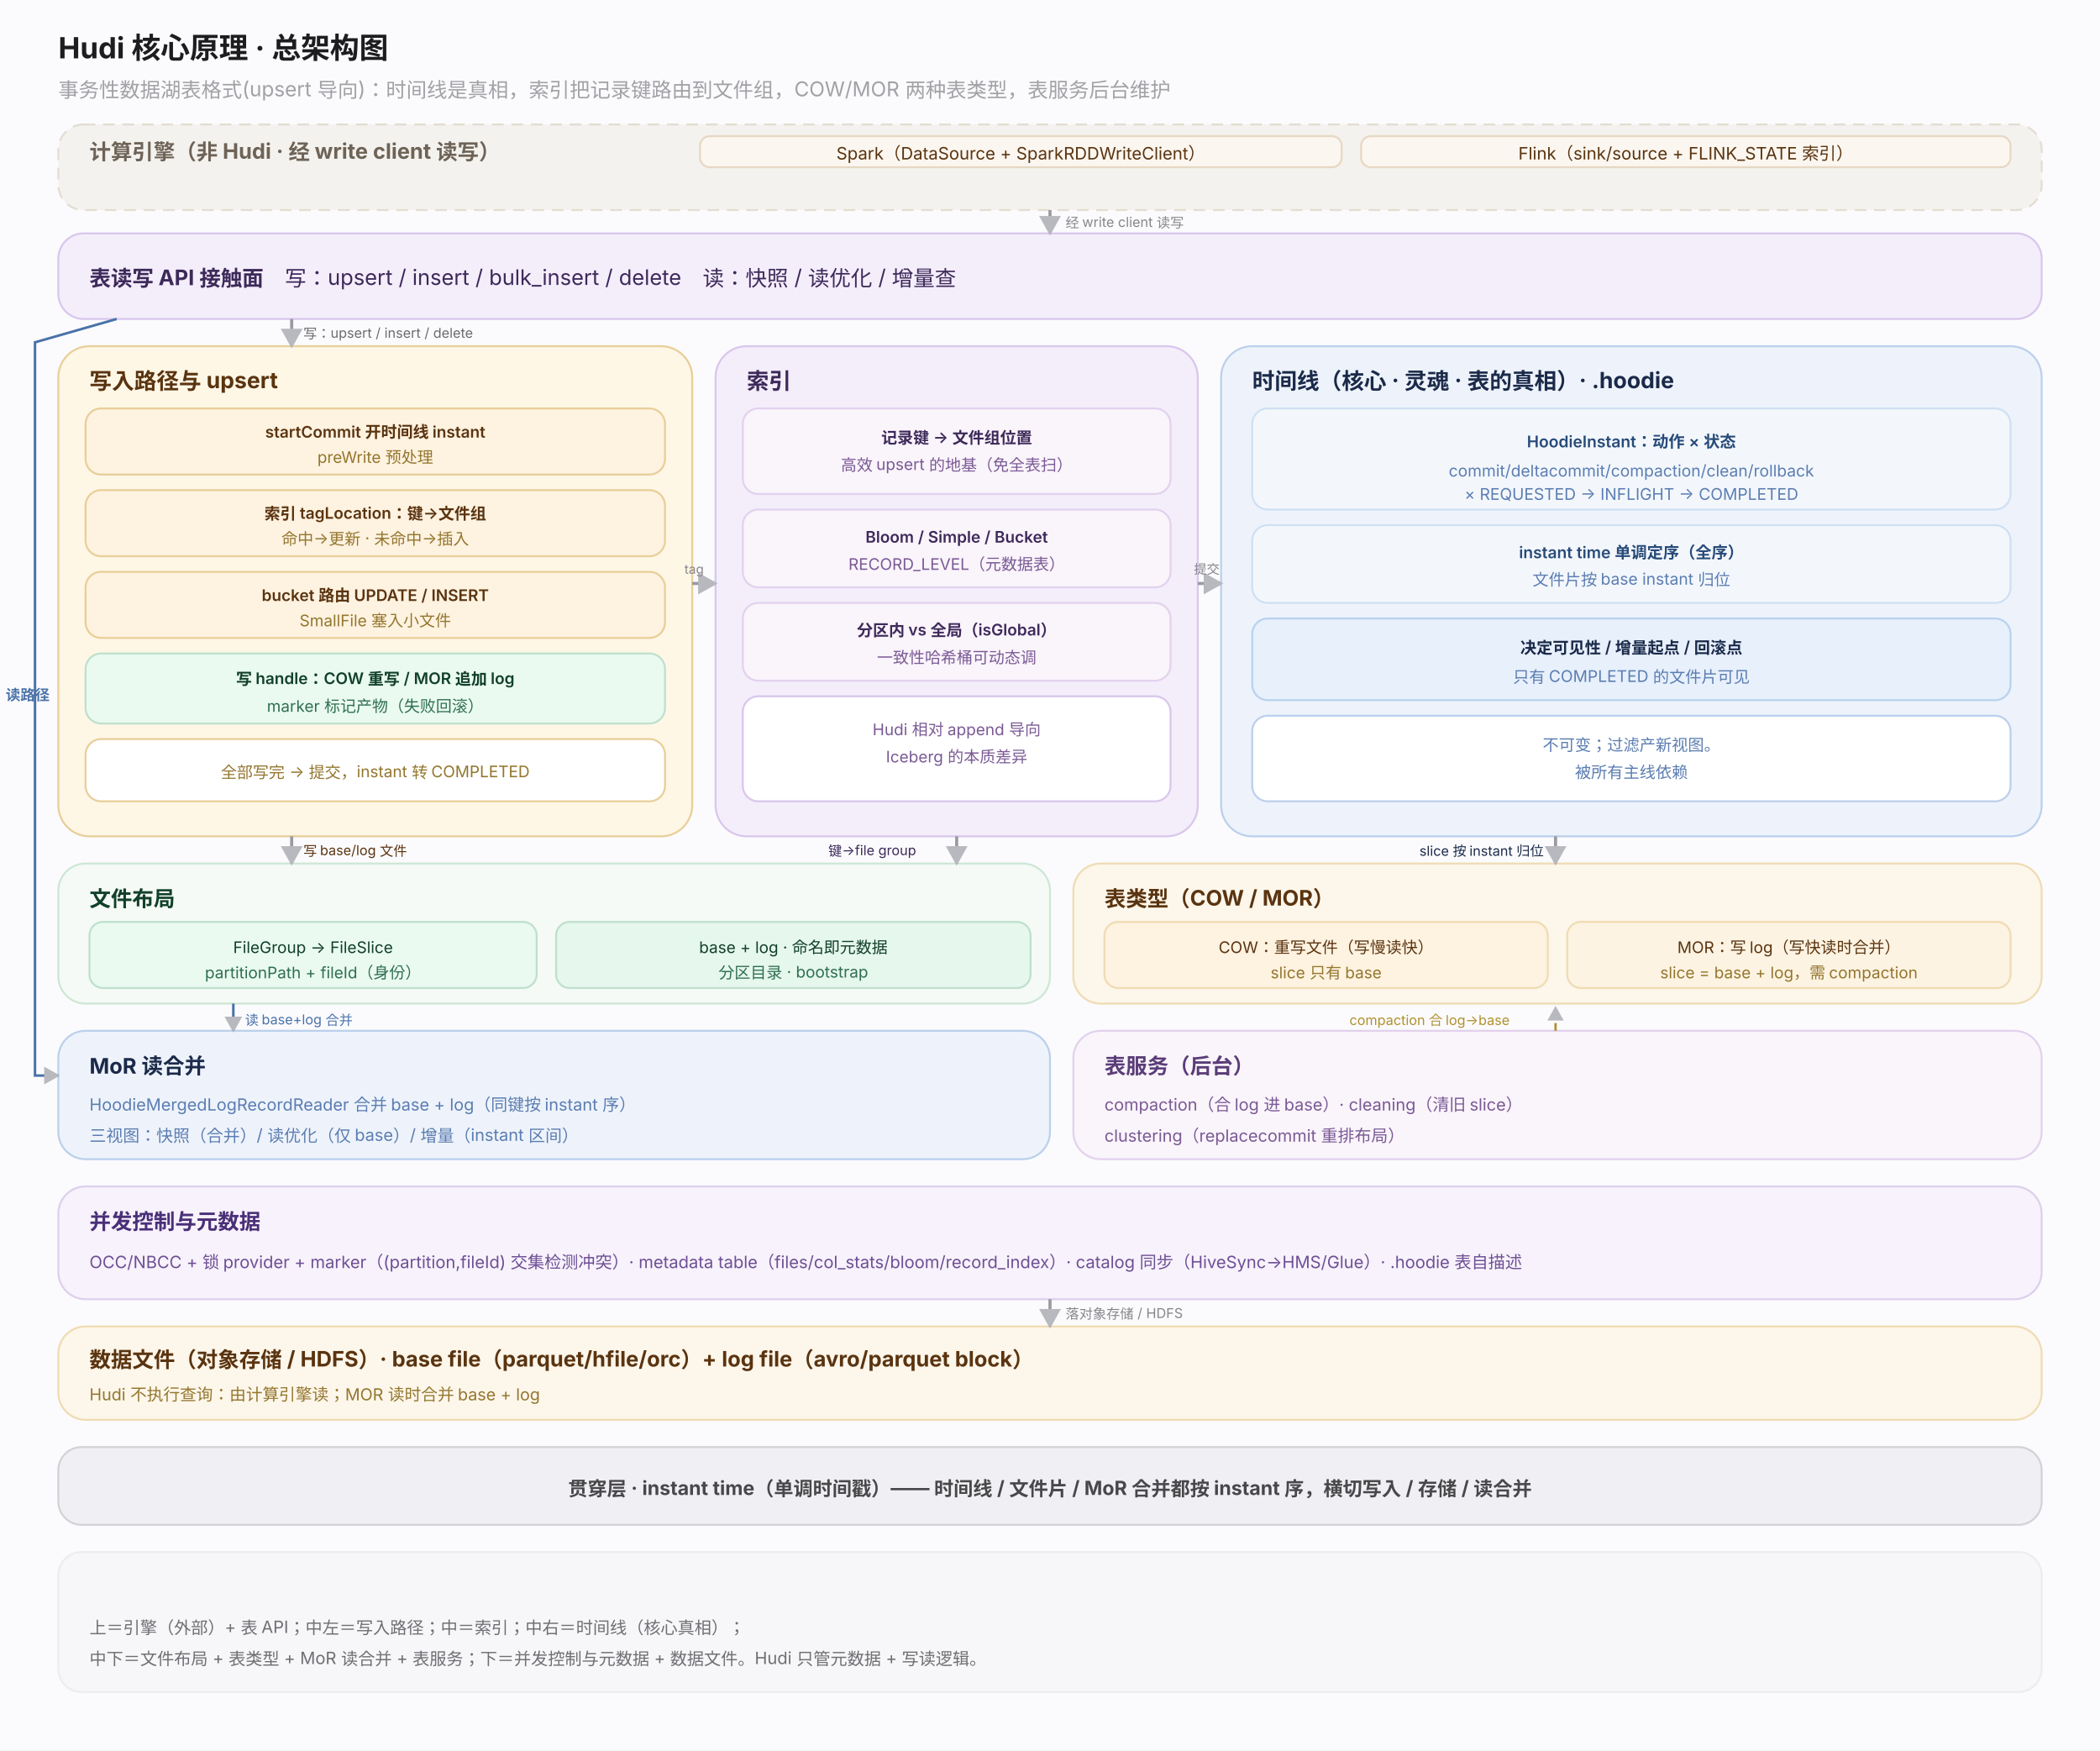
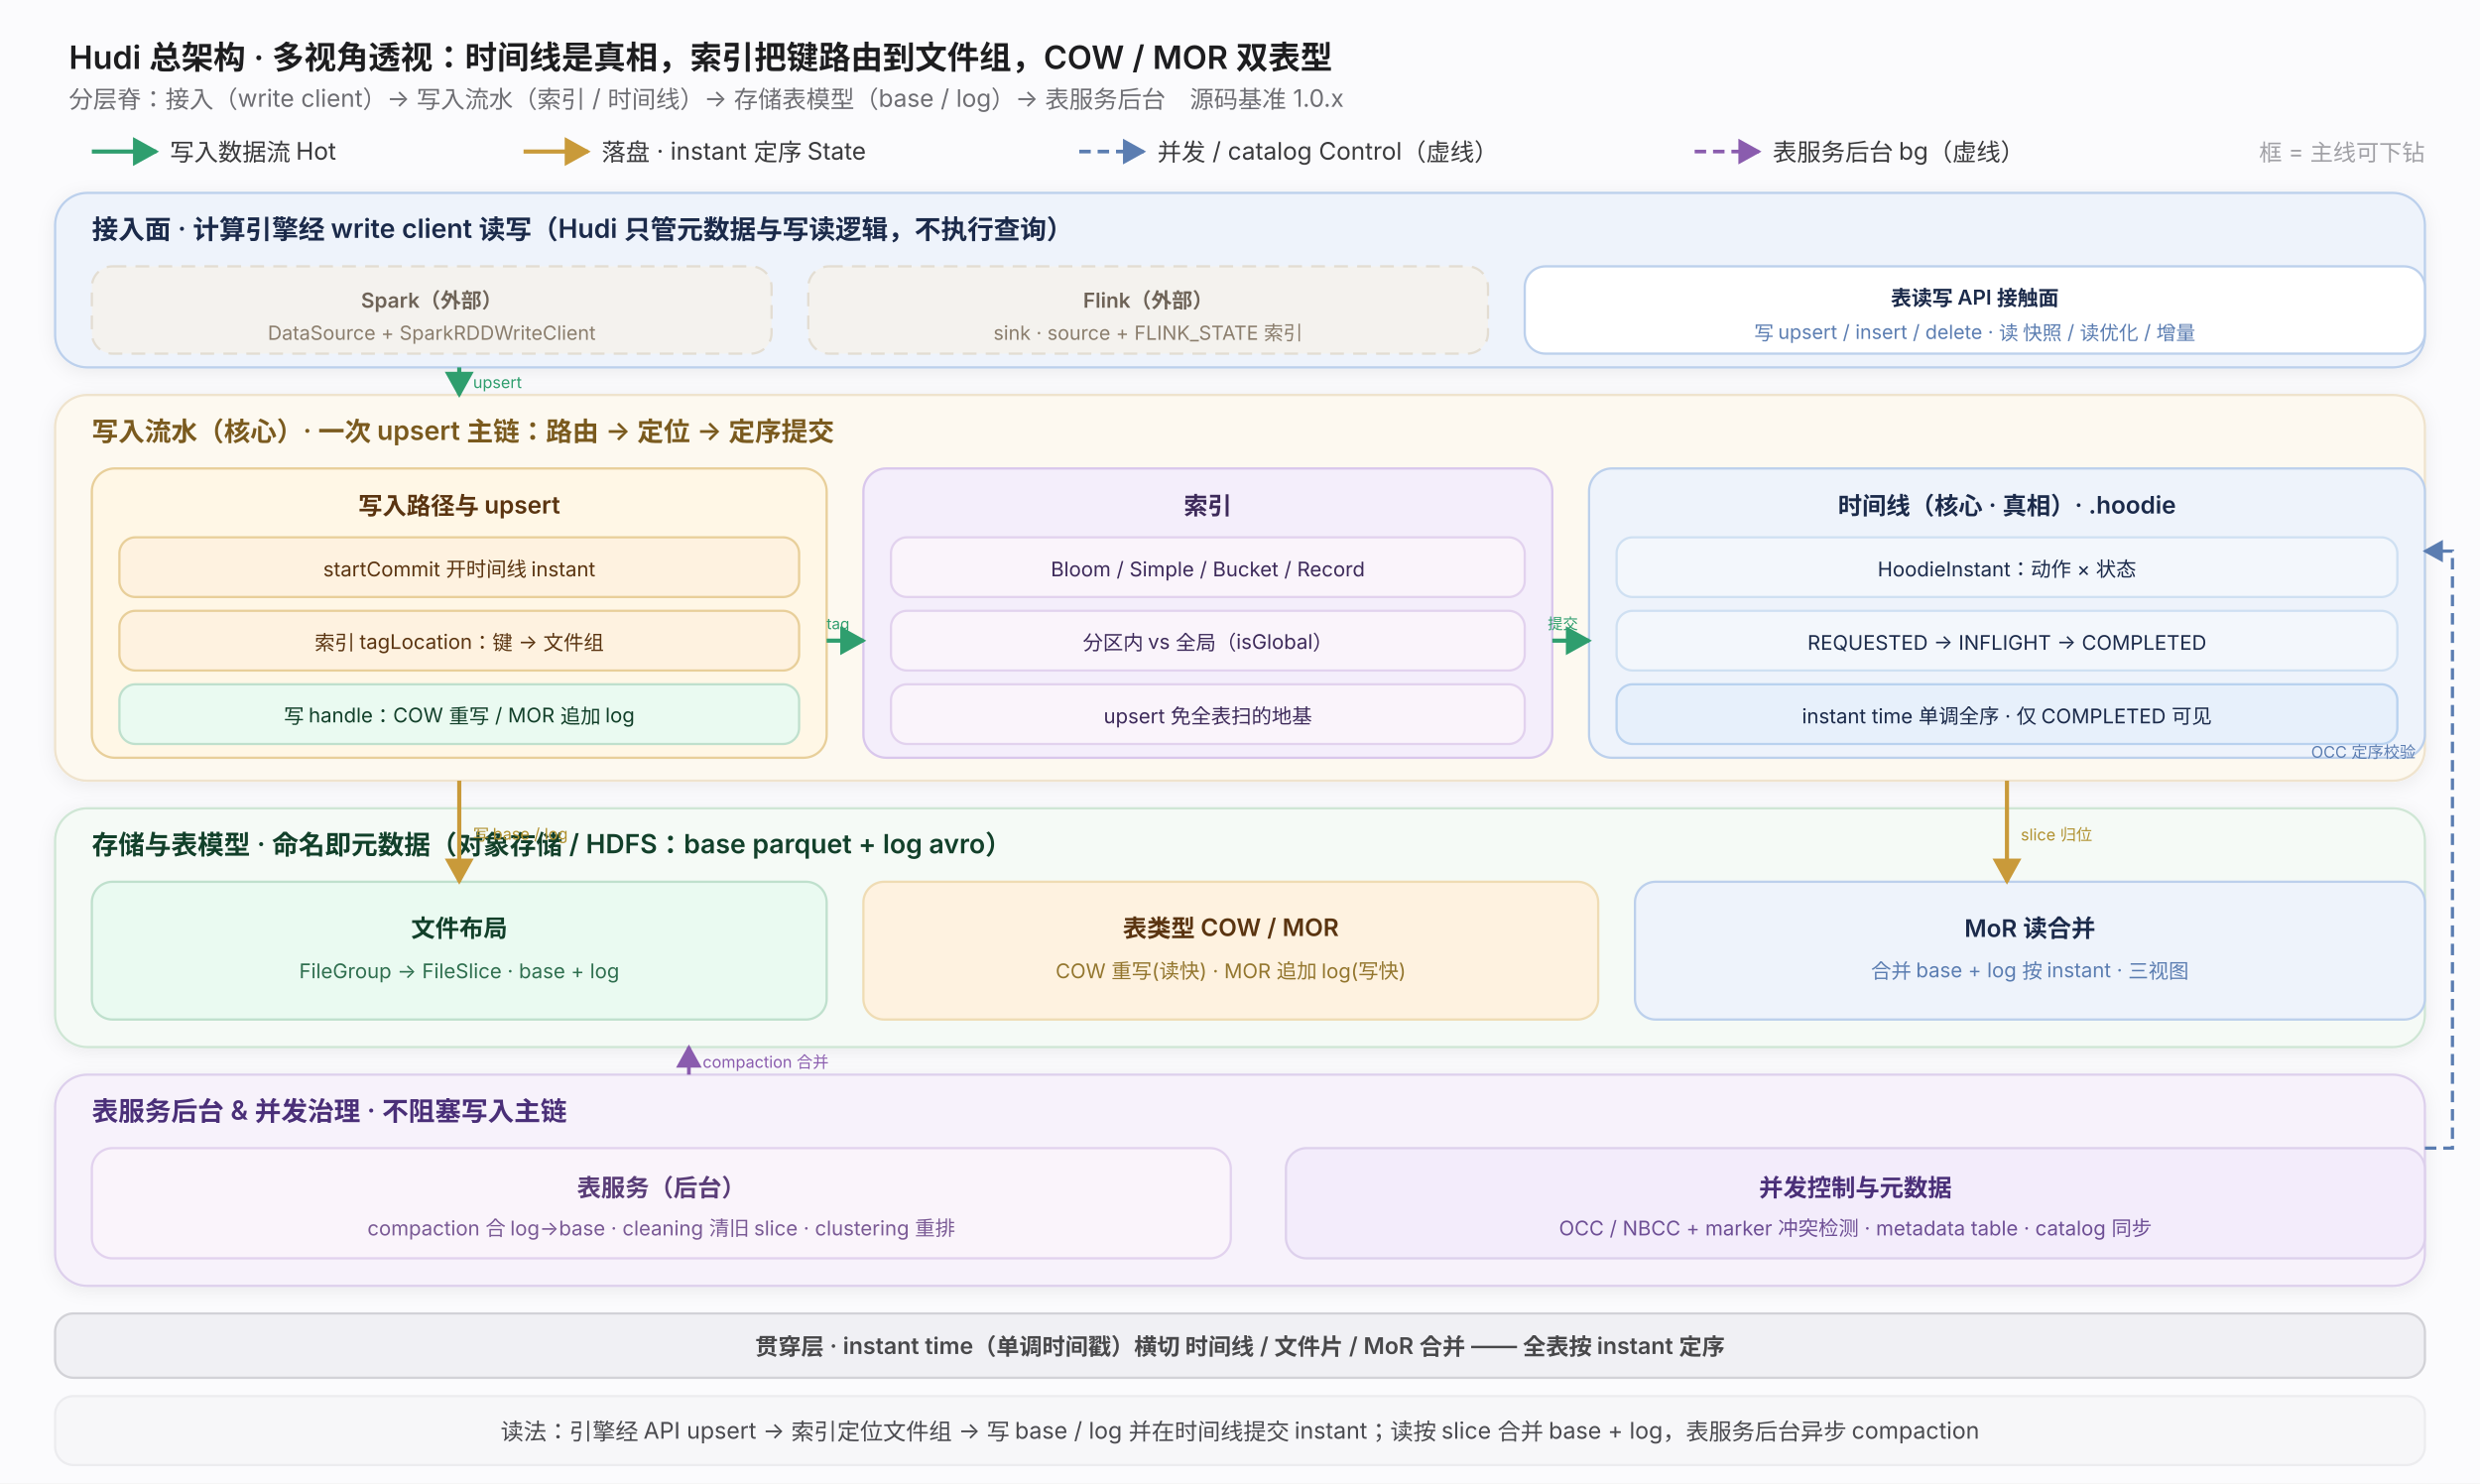
- <svg xmlns="http://www.w3.org/2000/svg" width="1080" height="900" viewBox="0 0 1080 900" font-family="-apple-system,BlinkMacSystemFont,'SF Pro Display','Helvetica Neue','PingFang SC','Microsoft YaHei',sans-serif">
+ <svg xmlns="http://www.w3.org/2000/svg" width="1080" height="646" viewBox="0 0 1080 646" font-family="-apple-system,BlinkMacSystemFont,'SF Pro Display','Helvetica Neue','PingFang SC','Microsoft YaHei',sans-serif">
  <defs>
    <filter id="soft" x="-20%" y="-20%" width="140%" height="140%">
      <feDropShadow dx="0" dy="1.5" stdDeviation="4" flood-color="#1d1d1f" flood-opacity="0.07" />
    </filter>
-     <marker id="ar" viewBox="0 0 10 10" refX="8" refY="5" markerWidth="7" markerHeight="7" orient="auto-start-reverse">
-       <path d="M0,0 L9,5 L0,10 z" fill="#b8b8bf" />
+     <marker id="aHot" viewBox="0 0 10 10" refX="8" refY="5" markerWidth="7" markerHeight="7" orient="auto-start-reverse">
+       <path d="M0,0 L9,5 L0,10 z" fill="#2f9e6e" />
+     </marker>
+     <marker id="aState" viewBox="0 0 10 10" refX="8" refY="5" markerWidth="7" markerHeight="7" orient="auto-start-reverse">
+       <path d="M0,0 L9,5 L0,10 z" fill="#c99a3a" />
+     </marker>
+     <marker id="aCtl" viewBox="0 0 10 10" refX="8" refY="5" markerWidth="7" markerHeight="7" orient="auto-start-reverse">
+       <path d="M0,0 L9,5 L0,10 z" fill="#5b7db1" />
+     </marker>
+     <marker id="aBg" viewBox="0 0 10 10" refX="8" refY="5" markerWidth="7" markerHeight="7" orient="auto-start-reverse">
+       <path d="M0,0 L9,5 L0,10 z" fill="#8a5cae" />
    </marker>
  </defs>
-   <rect width="1080" height="900" fill="#fbfbfd" />
-   <text x="30" y="30" font-size="15" font-weight="700" fill="#1d1d1f">Hudi 核心原理 · 总架构图</text>
-   <text x="30" y="50" font-size="10.5" fill="#a1a1a6">事务性数据湖表格式(upsert 导向)：时间线是真相，索引把记录键路由到文件组，COW/MOR 两种表类型，表服务后台维护</text>
-   <rect x="0" y="0" width="1080" height="60" fill="none" stroke="none" data-tid="Hudi原理_全景主线框架" data-lab="全景" />
-   <rect x="30" y="64" width="1020" height="44" rx="13" fill="#f4f2ee" stroke="#e3ddd2" stroke-dasharray="6 4" />
-   <text x="46" y="82" font-size="11" font-weight="700" fill="#6e6357">计算引擎（非 Hudi · 经 write client 读写）</text>
-   <g text-anchor="middle" font-size="8.8">
-     <rect x="360" y="70" width="330" height="16" rx="5" fill="#fbf6ef" stroke="#e6d8c4" />
-     <text x="525" y="82" fill="#5a3410">Spark（DataSource + SparkRDDWriteClient）</text>
-     <rect x="700" y="70" width="334" height="16" rx="5" fill="#fbf6ef" stroke="#e6d8c4" />
-     <text x="867" y="82" fill="#5a3410">Flink（sink/source + FLINK_STATE 索引）</text>
+   <rect width="1080" height="646" fill="#fbfbfd" />
+   <text x="30" y="30" font-size="14" font-weight="600" fill="#1d1d1f">Hudi 总架构 · 多视角透视：时间线是真相，索引把键路由到文件组，COW / MOR 双表型</text>
+   <text x="30" y="47" font-size="10.5" fill="#6e6e73">分层脊：接入（write client）→ 写入流水（索引 / 时间线）→ 存储表模型（base / log）→ 表服务后台　源码基准 1.0.x</text>
+   <line x1="40" y1="66" x2="68" y2="66" stroke="#2f9e6e" stroke-width="1.8" marker-end="url(#aHot)" />
+   <text x="74" y="70" font-size="10.5" fill="#3a3a3c">写入数据流 Hot</text>
+   <line x1="228" y1="66" x2="256" y2="66" stroke="#c99a3a" stroke-width="1.8" marker-end="url(#aState)" />
+   <text x="262" y="70" font-size="10.5" fill="#3a3a3c">落盘 · instant 定序 State</text>
+   <line x1="470" y1="66" x2="498" y2="66" stroke="#5b7db1" stroke-width="1.6" stroke-dasharray="5 3" marker-end="url(#aCtl)" />
+   <text x="504" y="70" font-size="10.5" fill="#3a3a3c">并发 / catalog Control（虚线）</text>
+   <line x1="738" y1="66" x2="766" y2="66" stroke="#8a5cae" stroke-width="1.6" stroke-dasharray="5 3" marker-end="url(#aBg)" />
+   <text x="772" y="70" font-size="10.5" fill="#3a3a3c">表服务后台 bg（虚线）</text>
+   <text x="1056" y="70" font-size="10" fill="#a1a1a6" text-anchor="end">框 = 主线可下钻</text>
+   <rect x="0" y="0" width="1080" height="58" fill="none" stroke="none" data-tid="Hudi原理_全景主线框架" data-lab="全景" />
+   <rect x="24" y="84" width="1032" height="76" rx="14" fill="#eef3fb" stroke="#bcd0ec" filter="url(#soft)" />
+   <text x="40" y="104" font-size="11.5" font-weight="600" fill="#1b2a4a">接入面 · 计算引擎经 write client 读写（Hudi 只管元数据与写读逻辑，不执行查询）</text>
+   <g text-anchor="middle" font-size="9">
+     <rect x="40" y="116" width="296" height="38" rx="9" fill="#f4f2ee" stroke="#e3ddd2" stroke-dasharray="6 4" />
+     <text x="188" y="134" fill="#6e6357" font-weight="600">Spark（外部）</text>
+     <text x="188" y="148" fill="#8a7d6c" font-size="8.5">DataSource + SparkRDDWriteClient</text>
+     <rect x="352" y="116" width="296" height="38" rx="9" fill="#f4f2ee" stroke="#e3ddd2" stroke-dasharray="6 4" />
+     <text x="500" y="134" fill="#6e6357" font-weight="600">Flink（外部）</text>
+     <text x="500" y="148" fill="#8a7d6c" font-size="8.5">sink · source + FLINK_STATE 索引</text>
+     <rect x="664" y="116" width="392" height="38" rx="9" fill="#fff" stroke="#bcd0ec" data-tid="Hudi原理_接触面_表读写API" data-lab="表读写 API" />
+     <text x="860" y="133" fill="#1b2a4a" font-weight="600">表读写 API 接触面</text>
+     <text x="860" y="148" fill="#5b7db1" font-size="8.5">写 upsert / insert / delete · 读 快照 / 读优化 / 增量</text>
  </g>
-   <rect x="30" y="120" width="1020" height="44" rx="13" fill="#f4eefb" stroke="#d9c7ec" data-tid="Hudi原理_接触面_表读写API" data-lab="表读写 API" />
-   <text x="46" y="147" font-size="11" fill="#3d2a5a">
-     <tspan font-weight="700">表读写 API 接触面</tspan>　写：upsert / insert / bulk_insert / delete　读：快照 / 读优化 / 增量查</text>
-   <rect x="30" y="178" width="326" height="252" rx="16" fill="#fff7e6" stroke="#e8cf9a" data-tid="Hudi原理_支撑_写入路径与upsert" data-lab="写入路径与 upsert" />
-   <text x="46" y="200" font-size="11.5" font-weight="700" fill="#5a3410">写入路径与 upsert</text>
-   <g text-anchor="middle" font-size="8.2">
-     <rect x="44" y="210" width="298" height="34" rx="8" fill="#fef2e0" stroke="#e8cf9a" />
-     <text x="193" y="225" font-weight="600" fill="#5a3410">startCommit 开时间线 instant</text>
-     <text x="193" y="238" fill="#93762e">preWrite 预处理</text>
-     <rect x="44" y="252" width="298" height="34" rx="8" fill="#fef2e0" stroke="#e8cf9a" />
-     <text x="193" y="267" font-weight="600" fill="#5a3410">索引 tagLocation：键→文件组</text>
-     <text x="193" y="280" fill="#93762e">命中→更新 · 未命中→插入</text>
-     <rect x="44" y="294" width="298" height="34" rx="8" fill="#fef2e0" stroke="#e8cf9a" />
-     <text x="193" y="309" font-weight="600" fill="#5a3410">bucket 路由 UPDATE / INSERT</text>
-     <text x="193" y="322" fill="#93762e">SmallFile 塞入小文件</text>
-     <rect x="44" y="336" width="298" height="36" rx="8" fill="#eafaf1" stroke="#bfe0cd" />
-     <text x="193" y="352" font-weight="600" fill="#12402a">写 handle：COW 重写 / MOR 追加 log</text>
-     <text x="193" y="366" fill="#2f6f4f">marker 标记产物（失败回滚）</text>
-     <rect x="44" y="380" width="298" height="32" rx="8" fill="#fff" stroke="#e8cf9a" />
-     <text x="193" y="400" fill="#93762e">全部写完 → 提交，instant 转 COMPLETED</text>
+   <rect x="24" y="172" width="1032" height="168" rx="14" fill="#fdf9f0" stroke="#efe3cd" filter="url(#soft)" />
+   <text x="40" y="192" font-size="11.5" font-weight="600" fill="#7a5a1e">写入流水（核心）· 一次 upsert 主链：路由 → 定位 → 定序提交</text>
+   <rect x="40" y="204" width="320" height="126" rx="10" fill="#fff7e6" stroke="#e8cf9a" data-tid="Hudi原理_支撑_写入路径与upsert" data-lab="写入路径与 upsert" />
+   <text x="200" y="224" font-size="10.5" font-weight="600" fill="#5a3410" text-anchor="middle">写入路径与 upsert</text>
+   <g text-anchor="middle" font-size="8.8" fill="#5a3410">
+     <rect x="52" y="234" width="296" height="26" rx="7" fill="#fef2e0" stroke="#e8cf9a" />
+     <text x="200" y="251">startCommit 开时间线 instant</text>
+     <rect x="52" y="266" width="296" height="26" rx="7" fill="#fef2e0" stroke="#e8cf9a" />
+     <text x="200" y="283">索引 tagLocation：键 → 文件组</text>
+     <rect x="52" y="298" width="296" height="26" rx="7" fill="#eafaf1" stroke="#bfe0cd" />
+     <text x="200" y="315" fill="#12402a">写 handle：COW 重写 / MOR 追加 log</text>
  </g>
-   <rect x="368" y="178" width="248" height="252" rx="16" fill="#f4eefb" stroke="#d9c7ec" data-tid="Hudi原理_支撑_索引" data-lab="索引" />
-   <text x="384" y="200" font-size="11.5" font-weight="700" fill="#3d2a5a">索引</text>
-   <g text-anchor="middle" font-size="8.2">
-     <rect x="382" y="210" width="220" height="44" rx="8" fill="#faf4fb" stroke="#e2d2ee" />
-     <text x="492" y="228" font-weight="600" fill="#3d2a5a">记录键 → 文件组位置</text>
-     <text x="492" y="242" fill="#7a5a95">高效 upsert 的地基（免全表扫）</text>
-     <rect x="382" y="262" width="220" height="40" rx="8" fill="#faf4fb" stroke="#e2d2ee" />
-     <text x="492" y="279" font-weight="600" fill="#3d2a5a">Bloom / Simple / Bucket</text>
-     <text x="492" y="293" fill="#7a5a95">RECORD_LEVEL（元数据表）</text>
-     <rect x="382" y="310" width="220" height="40" rx="8" fill="#faf4fb" stroke="#e2d2ee" />
-     <text x="492" y="327" font-weight="600" fill="#3d2a5a">分区内 vs 全局（isGlobal）</text>
-     <text x="492" y="341" fill="#7a5a95">一致性哈希桶可动态调</text>
-     <rect x="382" y="358" width="220" height="54" rx="8" fill="#fff" stroke="#d9c7ec" />
-     <text x="492" y="378" fill="#7a5a95">Hudi 相对 append 导向</text>
-     <text x="492" y="392" fill="#7a5a95">Iceberg 的本质差异</text>
+   <rect x="376" y="204" width="300" height="126" rx="10" fill="#f4eefb" stroke="#d9c7ec" data-tid="Hudi原理_支撑_索引" data-lab="索引" />
+   <text x="526" y="224" font-size="10.5" font-weight="600" fill="#3d2a5a" text-anchor="middle">索引</text>
+   <g text-anchor="middle" font-size="8.8" fill="#3d2a5a">
+     <rect x="388" y="234" width="276" height="26" rx="7" fill="#faf4fb" stroke="#e2d2ee" />
+     <text x="526" y="251">Bloom / Simple / Bucket / Record</text>
+     <rect x="388" y="266" width="276" height="26" rx="7" fill="#faf4fb" stroke="#e2d2ee" />
+     <text x="526" y="283">分区内 vs 全局（isGlobal）</text>
+     <rect x="388" y="298" width="276" height="26" rx="7" fill="#faf4fb" stroke="#e2d2ee" />
+     <text x="526" y="315">upsert 免全表扫的地基</text>
  </g>
-   <rect x="628" y="178" width="422" height="252" rx="16" fill="#eef3fb" stroke="#bcd0ec" data-tid="Hudi原理_支撑_时间线" data-lab="时间线（核心）" />
-   <text x="644" y="200" font-size="11.5" font-weight="700" fill="#1b2a4a">时间线（核心 · 灵魂 · 表的真相）· .hoodie</text>
-   <g text-anchor="middle" font-size="8.3">
-     <rect x="644" y="210" width="390" height="52" rx="8" fill="#f3f7fc" stroke="#cfe0f2" />
-     <text x="839" y="230" font-weight="600" fill="#274a78">HoodieInstant：动作 × 状态</text>
-     <text x="839" y="245" fill="#5b7db1">commit/deltacommit/compaction/clean/rollback</text>
-     <text x="839" y="257" fill="#5b7db1">× REQUESTED → INFLIGHT → COMPLETED</text>
-     <rect x="644" y="270" width="390" height="40" rx="8" fill="#f3f7fc" stroke="#cfe0f2" />
-     <text x="839" y="287" font-weight="600" fill="#274a78">instant time 单调定序（全序）</text>
-     <text x="839" y="301" fill="#5b7db1">文件片按 base instant 归位</text>
-     <rect x="644" y="318" width="390" height="42" rx="8" fill="#e7f0fb" stroke="#b9d2ef" />
-     <text x="839" y="336" font-weight="600" fill="#1b2a4a">决定可见性 / 增量起点 / 回滚点</text>
-     <text x="839" y="351" fill="#5b7db1">只有 COMPLETED 的文件片可见</text>
-     <rect x="644" y="368" width="390" height="44" rx="8" fill="#fff" stroke="#bcd0ec" />
-     <text x="839" y="386" fill="#5b7db1">不可变；过滤产新视图。</text>
-     <text x="839" y="400" fill="#5b7db1">被所有主线依赖</text>
+   <rect x="692" y="204" width="364" height="126" rx="10" fill="#eef3fb" stroke="#bcd0ec" data-tid="Hudi原理_支撑_时间线" data-lab="时间线（核心）" />
+   <text x="874" y="224" font-size="10.5" font-weight="600" fill="#1b2a4a" text-anchor="middle">时间线（核心 · 真相）· .hoodie</text>
+   <g text-anchor="middle" font-size="8.8" fill="#1b2a4a">
+     <rect x="704" y="234" width="340" height="26" rx="7" fill="#f3f7fc" stroke="#cfe0f2" />
+     <text x="874" y="251">HoodieInstant：动作 × 状态</text>
+     <rect x="704" y="266" width="340" height="26" rx="7" fill="#f3f7fc" stroke="#cfe0f2" />
+     <text x="874" y="283">REQUESTED → INFLIGHT → COMPLETED</text>
+     <rect x="704" y="298" width="340" height="26" rx="7" fill="#e7f0fb" stroke="#b9d2ef" />
+     <text x="874" y="315">instant time 单调全序 · 仅 COMPLETED 可见</text>
  </g>
-   <rect x="30" y="444" width="510" height="72" rx="14" fill="#f5faf6" stroke="#cfe6d5" data-tid="Hudi原理_支撑_文件布局" data-lab="文件布局" />
-   <text x="46" y="466" font-size="11" font-weight="700" fill="#12402a">文件布局</text>
-   <g text-anchor="middle" font-size="8.2">
-     <rect x="46" y="474" width="230" height="34" rx="7" fill="#eafaf1" stroke="#bfe0cd" />
-     <text x="161" y="490" fill="#12402a">FileGroup → FileSlice</text>
-     <text x="161" y="503" fill="#2f6f4f">partitionPath + fileId（身份）</text>
-     <rect x="286" y="474" width="244" height="34" rx="7" fill="#e6f7ee" stroke="#bfe0cd" />
-     <text x="408" y="490" fill="#12402a">base + log · 命名即元数据</text>
-     <text x="408" y="503" fill="#2f6f4f">分区目录 · bootstrap</text>
+   <rect x="24" y="352" width="1032" height="104" rx="14" fill="#f5faf6" stroke="#cfe6d5" filter="url(#soft)" />
+   <text x="40" y="372" font-size="11.5" font-weight="600" fill="#12402a">存储与表模型 · 命名即元数据（对象存储 / HDFS：base parquet + log avro）</text>
+   <g text-anchor="middle" font-size="9">
+     <rect x="40" y="384" width="320" height="60" rx="9" fill="#eafaf1" stroke="#bfe0cd" data-tid="Hudi原理_支撑_文件布局" data-lab="文件布局" />
+     <text x="200" y="408" fill="#12402a" font-weight="600" font-size="10.5">文件布局</text>
+     <text x="200" y="426" fill="#2f6f4f" font-size="8.8">FileGroup → FileSlice · base + log</text>
+     <rect x="376" y="384" width="320" height="60" rx="9" fill="#fef2e0" stroke="#efdcb4" data-tid="Hudi原理_支撑_表类型COW与MOR" data-lab="表类型 COW / MOR" />
+     <text x="536" y="408" fill="#5a3410" font-weight="600" font-size="10.5">表类型 COW / MOR</text>
+     <text x="536" y="426" fill="#93762e" font-size="8.8">COW 重写(读快) · MOR 追加 log(写快)</text>
+     <rect x="712" y="384" width="344" height="60" rx="9" fill="#eef3fb" stroke="#bcd0ec" data-tid="Hudi原理_支撑_MoR读合并" data-lab="MoR 读合并" />
+     <text x="884" y="408" fill="#1b2a4a" font-weight="600" font-size="10.5">MoR 读合并</text>
+     <text x="884" y="426" fill="#5b7db1" font-size="8.8">合并 base + log 按 instant · 三视图</text>
  </g>
-   <rect x="552" y="444" width="498" height="72" rx="14" fill="#fdf6ea" stroke="#efdcb4" data-tid="Hudi原理_支撑_表类型COW与MOR" data-lab="表类型 COW / MOR" />
-   <text x="568" y="466" font-size="11" font-weight="700" fill="#5a3410">表类型（COW / MOR）</text>
-   <g text-anchor="middle" font-size="8.2">
-     <rect x="568" y="474" width="228" height="34" rx="7" fill="#fef2e0" stroke="#efdcb4" />
-     <text x="682" y="490" fill="#5a3410">COW：重写文件（写慢读快）</text>
-     <text x="682" y="503" fill="#93762e">slice 只有 base</text>
-     <rect x="806" y="474" width="228" height="34" rx="7" fill="#fdf3e2" stroke="#efdcb4" />
-     <text x="920" y="490" fill="#5a3410">MOR：写 log（写快读时合并）</text>
-     <text x="920" y="503" fill="#93762e">slice = base + log，需 compaction</text>
+   <rect x="24" y="468" width="1032" height="92" rx="14" fill="#f7f2fb" stroke="#ddd0ec" filter="url(#soft)" />
+   <text x="40" y="488" font-size="11.5" font-weight="600" fill="#4a2f78">表服务后台 &amp; 并发治理 · 不阻塞写入主链</text>
+   <g text-anchor="middle" font-size="9">
+     <rect x="40" y="500" width="496" height="48" rx="9" fill="#faf4fb" stroke="#e2d2ee" data-tid="Hudi原理_支撑_表服务" data-lab="表服务" />
+     <text x="288" y="521" fill="#5a3d78" font-weight="600" font-size="10.5">表服务（后台）</text>
+     <text x="288" y="538" fill="#7a5a95" font-size="8.8">compaction 合 log→base · cleaning 清旧 slice · clustering 重排</text>
+     <rect x="560" y="500" width="496" height="48" rx="9" fill="#f3ecfb" stroke="#ddd0ec" data-tid="Hudi原理_支撑_并发控制与元数据" data-lab="并发控制与元数据" />
+     <text x="808" y="521" fill="#4a2f78" font-weight="600" font-size="10.5">并发控制与元数据</text>
+     <text x="808" y="538" fill="#6e4f95" font-size="8.8">OCC / NBCC + marker 冲突检测 · metadata table · catalog 同步</text>
  </g>
-   <rect x="30" y="530" width="510" height="66" rx="14" fill="#eef3fb" stroke="#bcd0ec" data-tid="Hudi原理_支撑_MoR读合并" data-lab="MoR 读合并" />
-   <text x="46" y="552" font-size="11" font-weight="700" fill="#1b2a4a">MoR 读合并</text>
-   <text x="46" y="571" font-size="8.6" fill="#5b7db1">HoodieMergedLogRecordReader 合并 base + log（同键按 instant 序）</text>
-   <text x="46" y="587" font-size="8.6" fill="#5b7db1">三视图：快照（合并）/ 读优化（仅 base）/ 增量（instant 区间）</text>
-   <rect x="552" y="530" width="498" height="66" rx="14" fill="#faf4fb" stroke="#e2d2ee" data-tid="Hudi原理_支撑_表服务" data-lab="表服务" />
-   <text x="568" y="552" font-size="11" font-weight="700" fill="#5a3d78">表服务（后台）</text>
-   <text x="568" y="571" font-size="8.6" fill="#7a5a95">compaction（合 log 进 base）· cleaning（清旧 slice）</text>
-   <text x="568" y="587" font-size="8.6" fill="#7a5a95">clustering（replacecommit 重排布局）</text>
-   <rect x="30" y="610" width="1020" height="58" rx="14" fill="#f7f2fb" stroke="#ddd0ec" data-tid="Hudi原理_支撑_并发控制与元数据" data-lab="并发控制与元数据" />
-   <text x="46" y="632" font-size="11" font-weight="700" fill="#4a2f78">并发控制与元数据</text>
-   <text x="46" y="652" font-size="8.7" fill="#6e4f95">OCC/NBCC + 锁 provider + marker（(partition,fileId) 交集检测冲突）· metadata table（files/col_stats/bloom/record_index）· catalog 同步（HiveSync→HMS/Glue）· .hoodie 表自描述</text>
-   <rect x="30" y="682" width="1020" height="48" rx="14" fill="#fdf6ea" stroke="#efdcb4" />
-   <text x="46" y="703" font-size="11" font-weight="700" fill="#5a3410">数据文件（对象存储 / HDFS）· base file（parquet/hfile/orc）+ log file（avro/parquet block）</text>
-   <text x="46" y="720" font-size="8.5" fill="#93762e">Hudi 不执行查询：由计算引擎读；MOR 读时合并 base + log</text>
-   <g stroke="#9a9aa0" stroke-width="1.6" fill="none">
-     <line x1="540" y1="108" x2="540" y2="120" marker-end="url(#ar)" />
-     <line x1="150" y1="164" x2="150" y2="178" marker-end="url(#ar)" />
-     <line x1="356" y1="300" x2="368" y2="300" marker-end="url(#ar)" />
-     <line x1="616" y1="300" x2="628" y2="300" marker-end="url(#ar)" />
-     <line x1="150" y1="430" x2="150" y2="444" marker-end="url(#ar)" />
-     <line x1="492" y1="430" x2="492" y2="444" marker-end="url(#ar)" />
-     <line x1="800" y1="430" x2="800" y2="444" marker-end="url(#ar)" />
-     <line x1="540" y1="668" x2="540" y2="682" marker-end="url(#ar)" />
-   </g>
-   <text x="548" y="117" font-size="7" fill="#86868b">经 write client 读写</text>
-   <text x="156" y="174" font-size="7" fill="#6b6b70">写：upsert / insert / delete</text>
-   <text x="352" y="295" font-size="6.6" fill="#86868b">tag</text>
-   <text x="614" y="295" font-size="6.6" fill="#86868b">提交</text>
-   <text x="156" y="440" font-size="7" fill="#5a3410">写 base/log 文件</text>
-   <text x="426" y="440" font-size="7" fill="#3d2a5a">键→file group</text>
-   <text x="730" y="440" font-size="7" fill="#1b2a4a">slice 按 instant 归位</text>
-   <text x="548" y="678" font-size="7" fill="#86868b">落对象存储 / HDFS</text>
-   <g stroke="#4a72a8" stroke-width="1.3" fill="none">
-     <polyline points="60,164 18,176 18,553 30,553" marker-end="url(#ar)" />
-     <line x1="120" y1="516" x2="120" y2="530" marker-end="url(#ar)" />
-   </g>
-   <text x="3" y="360" font-size="7.5" font-weight="700" fill="#4a72a8">读路径</text>
-   <text x="126" y="527" font-size="7" fill="#4a72a8">读 base+log 合并</text>
-   <g stroke="#b0902e" stroke-width="1.2" fill="none" stroke-dasharray="4 3">
-     <line x1="800" y1="530" x2="800" y2="518" marker-end="url(#ar)" />
-   </g>
-   <text x="694" y="527" font-size="7" fill="#b0902e">compaction 合 log→base</text>
-   <rect x="30" y="744" width="1020" height="40" rx="12" fill="#f0f0f4" stroke="#d2d2d7" />
-   <text x="540" y="769" font-size="10" font-weight="700" text-anchor="middle" fill="#48484a">贯穿层 · instant time（单调时间戳）—— 时间线 / 文件片 / MoR 合并都按 instant 序，横切写入 / 存储 / 读合并</text>
-   <rect x="30" y="798" width="1020" height="72" rx="12" fill="#f7f7f9" stroke="#ececf1" />
-   <text x="46" y="820" font-size="11" font-weight="700" fill="#1d1d1f" />
-   <text x="46" y="840" font-size="8.7" fill="#6e6e73">上＝引擎（外部）+ 表 API；中左＝写入路径；中＝索引；中右＝时间线（核心真相）；</text>
-   <text x="46" y="856" font-size="8.7" fill="#6e6e73">中下＝文件布局 + 表类型 + MoR 读合并 + 表服务；下＝并发控制与元数据 + 数据文件。Hudi 只管元数据 + 写读逻辑。</text>
+   <line x1="200" y1="160" x2="200" y2="172" stroke="#2f9e6e" stroke-width="1.8" marker-end="url(#aHot)" />
+   <text x="206" y="169" font-size="7" fill="#2f9e6e">upsert</text>
+   <line x1="360" y1="279" x2="376" y2="279" stroke="#2f9e6e" stroke-width="1.8" marker-end="url(#aHot)" />
+   <text x="360" y="274" font-size="6.6" fill="#2f9e6e">tag</text>
+   <line x1="676" y1="279" x2="692" y2="279" stroke="#2f9e6e" stroke-width="1.8" marker-end="url(#aHot)" />
+   <text x="674" y="274" font-size="6.6" fill="#2f9e6e">提交</text>
+   <line x1="200" y1="340" x2="200" y2="384" stroke="#c99a3a" stroke-width="1.8" marker-end="url(#aState)" />
+   <text x="206" y="366" font-size="7" fill="#b0902e">写 base / log</text>
+   <line x1="874" y1="340" x2="874" y2="384" stroke="#c99a3a" stroke-width="1.8" marker-end="url(#aState)" />
+   <text x="880" y="366" font-size="7" fill="#b0902e">slice 归位</text>
+   <line x1="300" y1="468" x2="300" y2="456" stroke="#8a5cae" stroke-width="1.6" stroke-dasharray="5 3" marker-end="url(#aBg)" />
+   <text x="306" y="465" font-size="7" fill="#8a5cae">compaction 合并</text>
+   <polyline points="1056,500 1068,500 1068,240 1056,240" stroke="#5b7db1" stroke-width="1.4" stroke-dasharray="5 3" fill="none" marker-end="url(#aCtl)" />
+   <text x="1052" y="330" font-size="7" fill="#5b7db1" text-anchor="end">OCC 定序校验</text>
+   <rect x="24" y="572" width="1032" height="28" rx="8" fill="#f0f0f4" stroke="#d2d2d7" />
+   <text x="540" y="590" font-size="10" font-weight="600" fill="#48484a" text-anchor="middle">贯穿层 · instant time（单调时间戳）横切 时间线 / 文件片 / MoR 合并 —— 全表按 instant 定序</text>
+   <rect x="24" y="608" width="1032" height="30" rx="8" fill="#f7f7f9" stroke="#ececef" />
+   <text x="540" y="627" font-size="10" fill="#4a4a4f" text-anchor="middle">读法：引擎经 API upsert → 索引定位文件组 → 写 base / log 并在时间线提交 instant；读按 slice 合并 base + log，表服务后台异步 compaction</text>
</svg>
